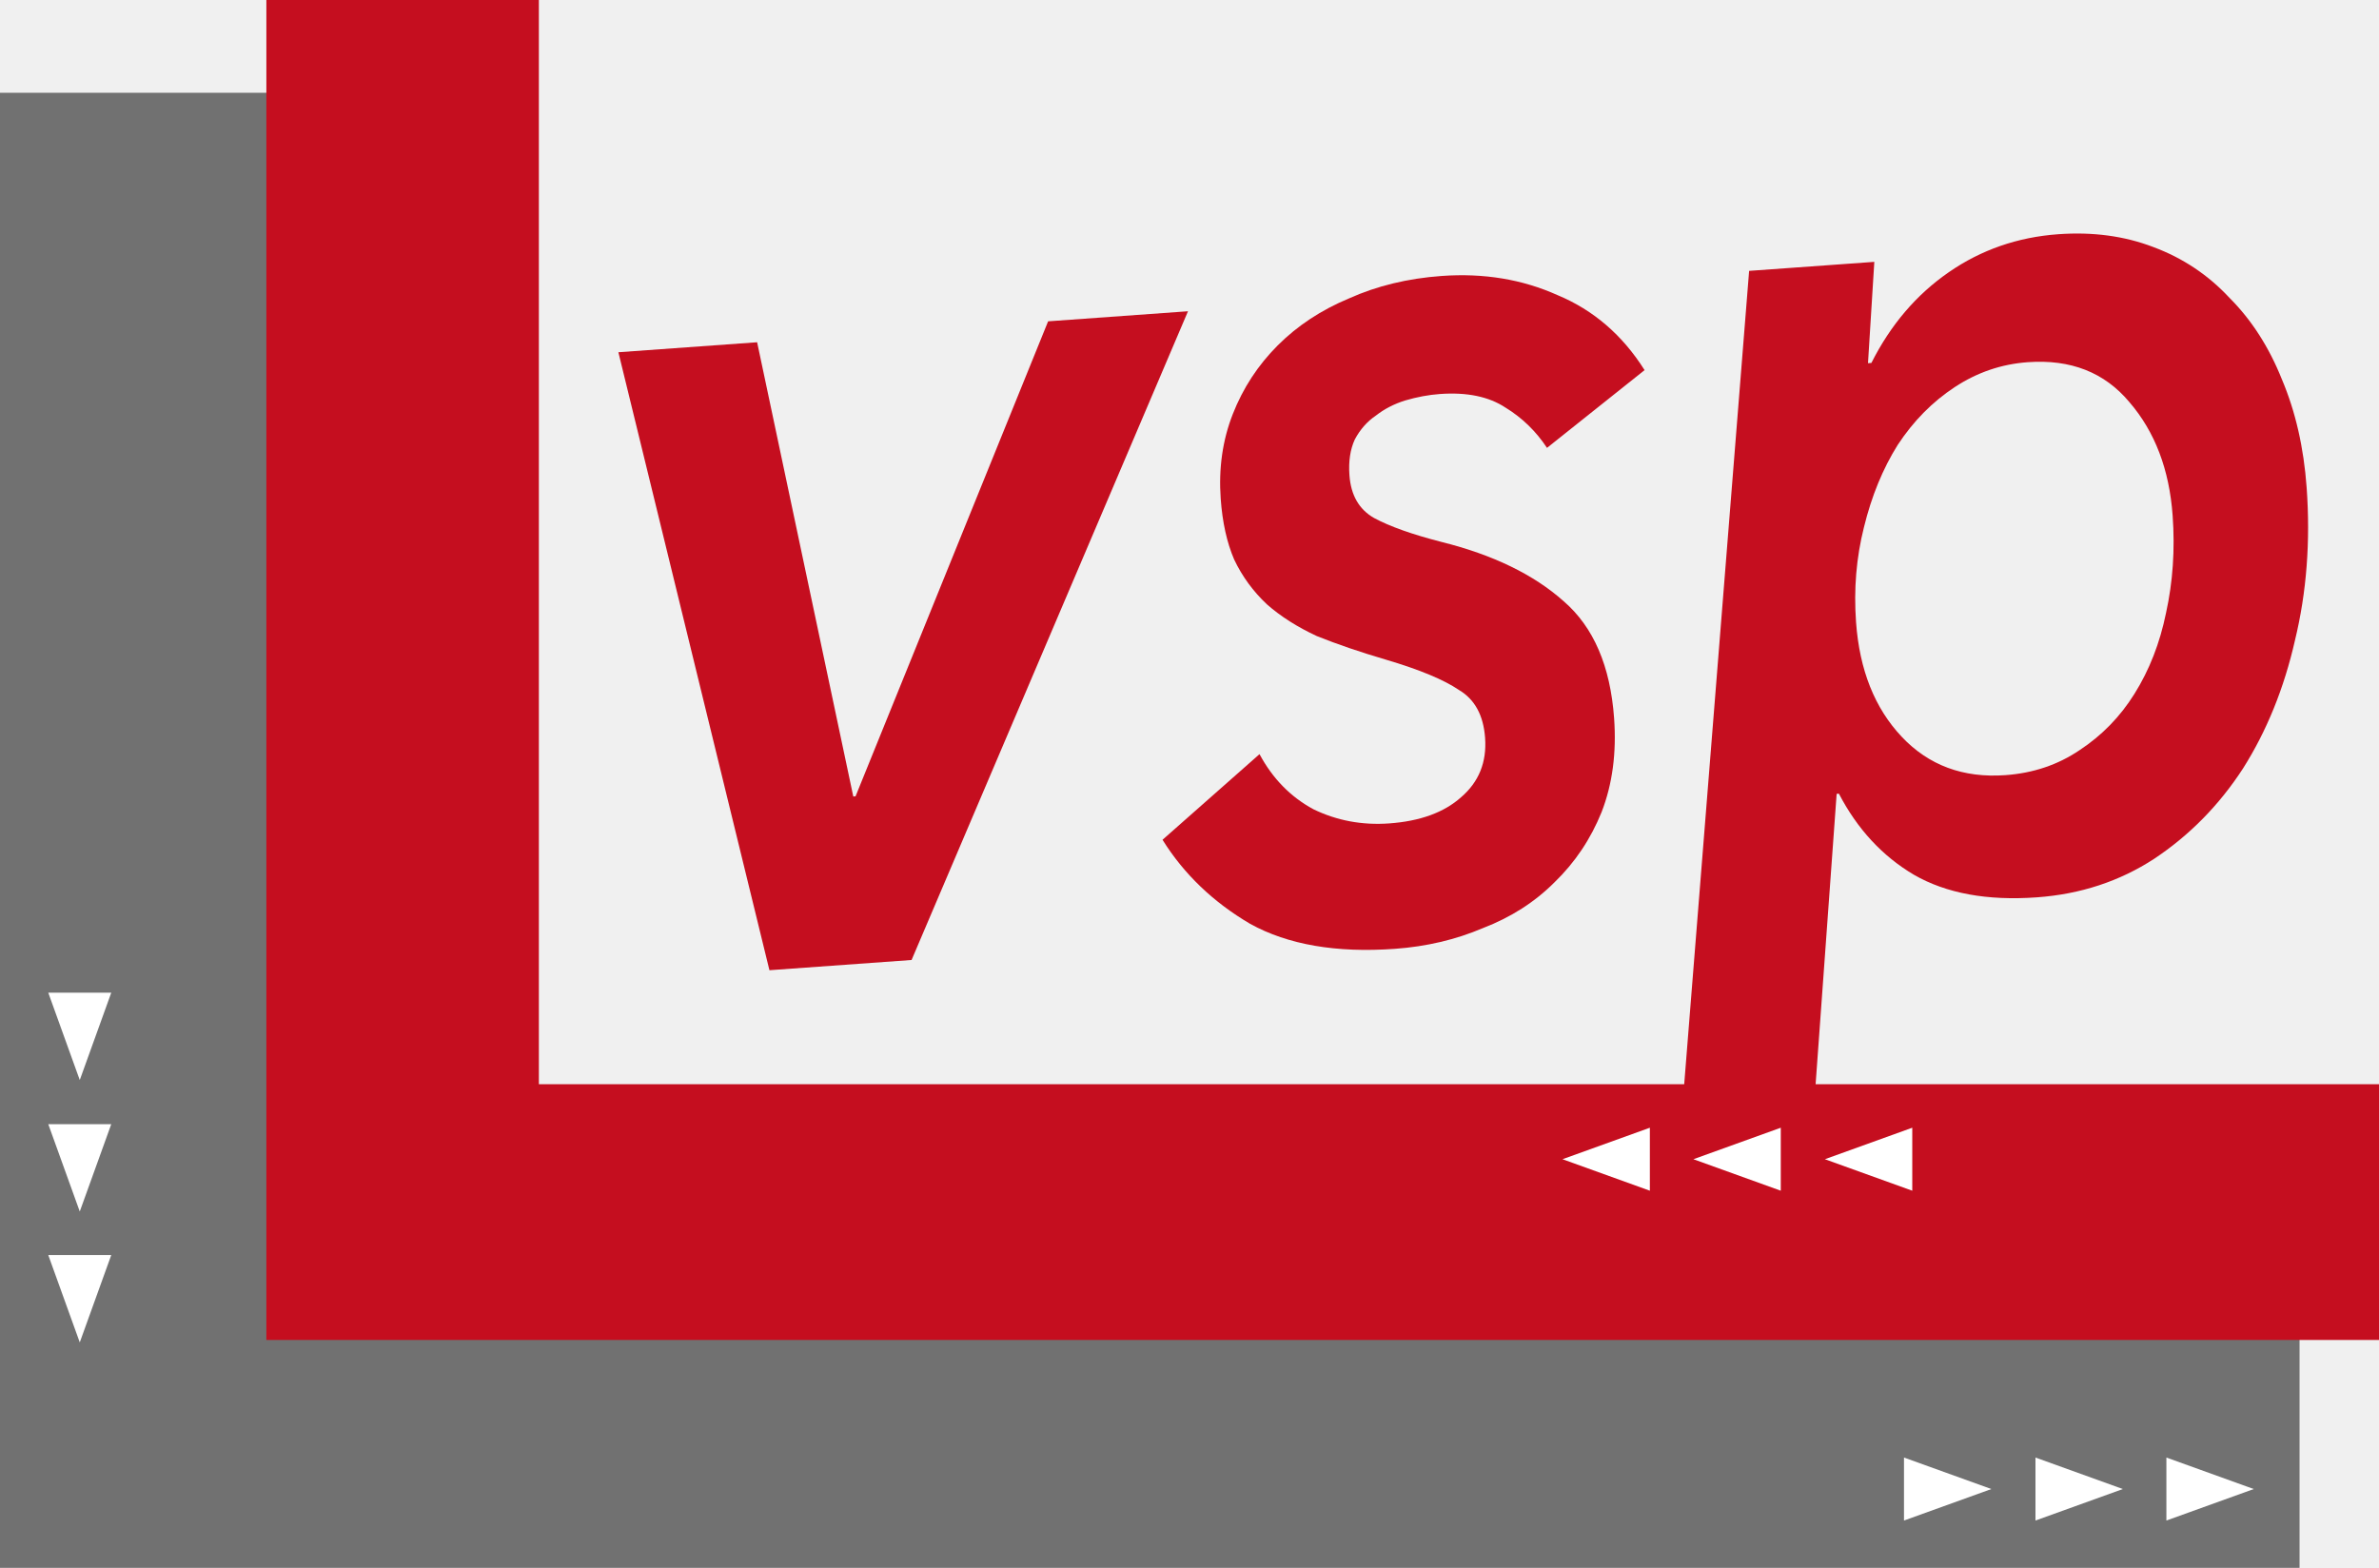
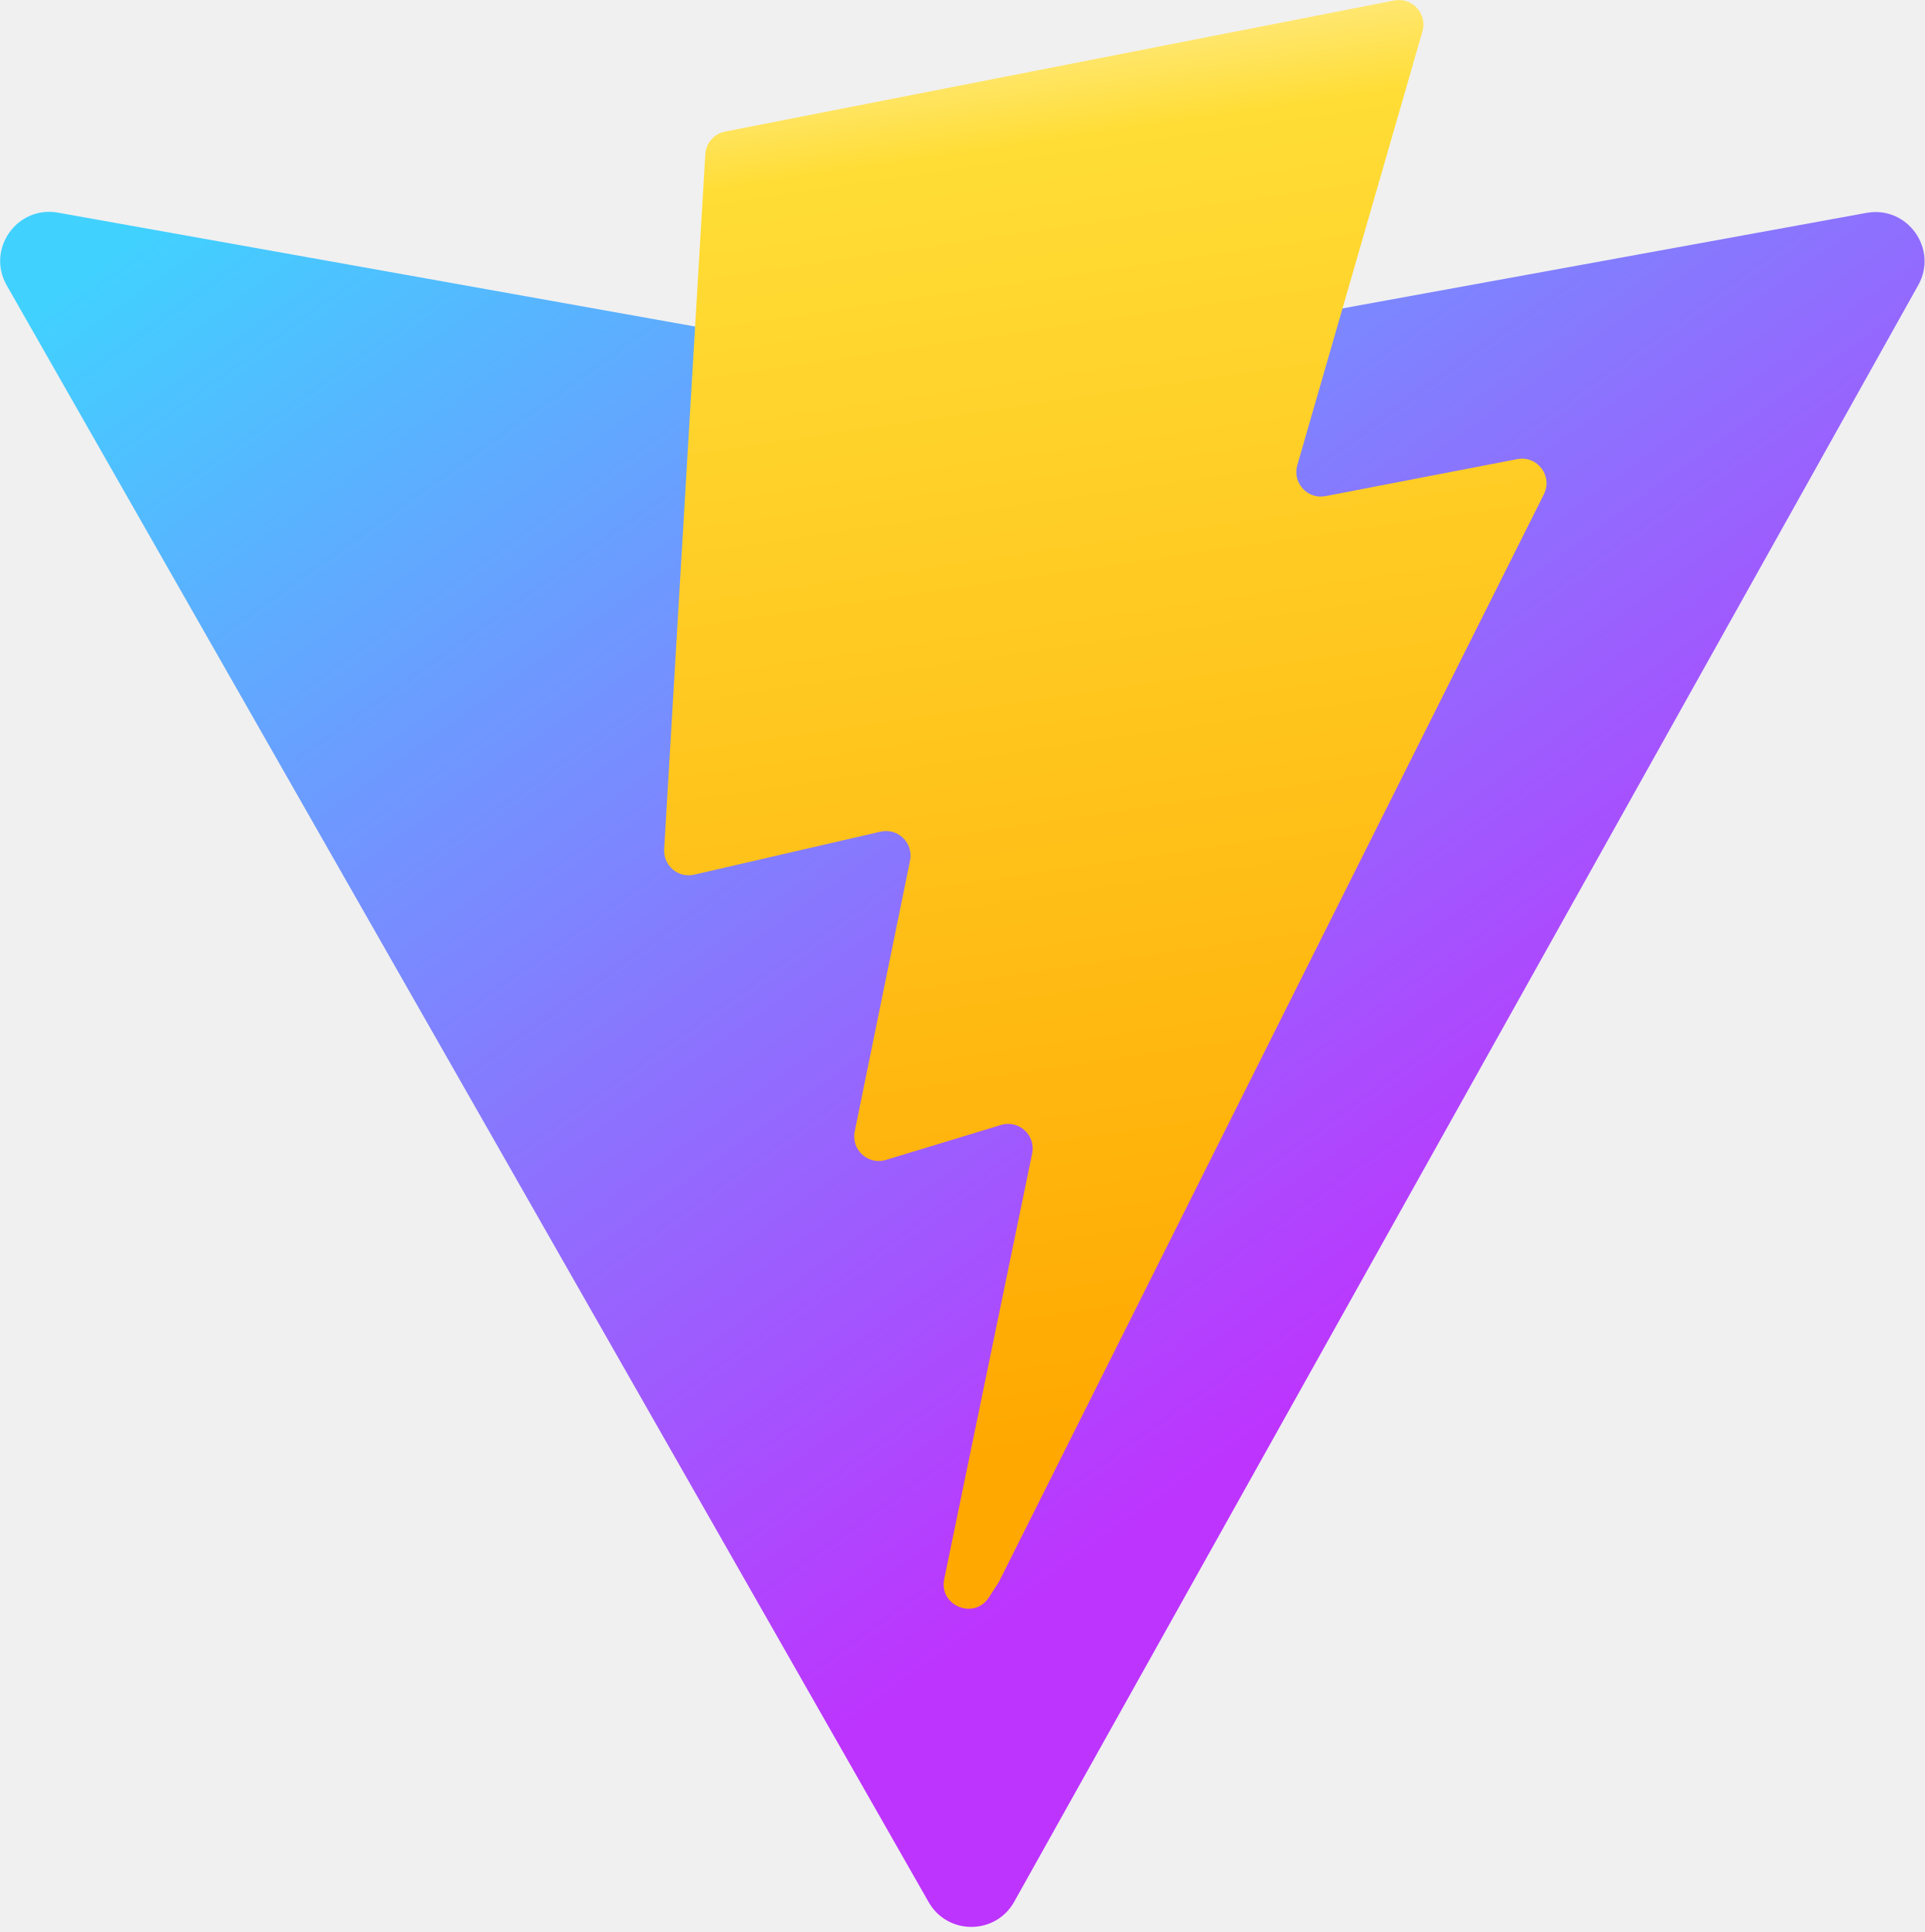
- <svg xmlns="http://www.w3.org/2000/svg" xmlns:xlink="http://www.w3.org/1999/xlink" id="svg8" version="1.1" viewBox="0 0 25.652 16.908" height="16.908mm" width="25.652mm">
-   <defs id="defs2" />
-   <g id="layer1" transform="translate(-88.25766,-129.729)">
-     <path id="rect68-7" style="fill:#717171;fill-opacity:1;stroke-width:0.246;stroke-miterlimit:4;stroke-dasharray:none" d="m 333.572,494.096 v 60.123 h 93.715 V 542.322 H 345.893 V 494.096 Z" transform="scale(0.2645833)" />
-     <path id="rect68" style="fill:#c50e1f;fill-opacity:1;stroke-width:0.225;stroke-miterlimit:4;stroke-dasharray:none" d="m 344.428,490.314 v 54.617 h 86.098 V 534.508 H 355.533 v -44.193 z" transform="scale(0.2645833)" />
-     <g style="font-style:italic;font-variant:normal;font-weight:600;font-stretch:normal;font-size:47.56px;line-height:1.25;font-family:'Avenir Next';-inkscape-font-specification:'Avenir Next, Semi-Bold Italic';font-variant-ligatures:normal;font-variant-caps:normal;font-variant-numeric:normal;font-variant-east-asian:normal;fill:#c50e1f;fill-opacity:1;stroke:none;stroke-width:1.189" id="text48" transform="matrix(0.2557242,-0.01839848,0.02126284,0.2955367,75.05414,87.47447)" aria-label="vsp">
-       <path id="path1074" style="font-style:italic;font-variant:normal;font-weight:600;font-stretch:normal;font-size:47.56px;font-family:'Avenir Next';-inkscape-font-specification:'Avenir Next, Semi-Bold Italic';font-variant-ligatures:normal;font-variant-caps:normal;font-variant-numeric:normal;font-variant-east-asian:normal;fill:#c50e1f;fill-opacity:1;stroke-width:1.189" d="m 74.88,182.668 h -5.993 l -4.471,-22.829 h 5.85 l 2.663,16.741 h 0.095 l 9.512,-16.741 h 5.898 z" />
-       <path id="path1076" style="font-style:italic;font-variant:normal;font-weight:600;font-stretch:normal;font-size:47.56px;font-family:'Avenir Next';-inkscape-font-specification:'Avenir Next, Semi-Bold Italic';font-variant-ligatures:normal;font-variant-caps:normal;font-variant-numeric:normal;font-variant-east-asian:normal;fill:#c50e1f;fill-opacity:1;stroke-width:1.189" d="m 90.097,176.104 q 0.713,1.379 2.093,2.14 1.427,0.713 3.139,0.713 1.95,0 3.091,-0.761 1.189,-0.761 1.189,-2.093 0,-1.237 -0.951,-1.807 -0.904,-0.618 -2.949,-1.284 -1.617,-0.523 -2.854,-1.046 -1.189,-0.571 -1.998,-1.284 -0.809,-0.761 -1.237,-1.712 -0.38,-0.951 -0.38,-2.235 0,-1.665 0.761,-3.044 0.761,-1.379 2.093,-2.378 1.332,-0.999 3.139,-1.522 1.807,-0.571 3.948,-0.571 2.663,0 4.804,0.999 2.188,0.951 3.424,2.949 l -4.328,2.568 q -0.618,-0.951 -1.617,-1.569 -0.999,-0.666 -2.711,-0.666 -0.713,0 -1.474,0.143 -0.713,0.143 -1.284,0.476 -0.571,0.285 -0.951,0.809 -0.333,0.523 -0.333,1.284 0,1.094 0.904,1.617 0.951,0.523 2.759,1.046 3.187,0.904 4.946,2.473 1.76,1.522 1.76,4.376 0,1.902 -0.809,3.377 -0.809,1.427 -2.188,2.426 -1.332,0.999 -3.139,1.474 -1.76,0.523 -3.757,0.523 -3.71,0 -5.993,-1.284 -2.235,-1.332 -3.424,-3.282 z" />
-       <path id="path1078" style="font-style:italic;font-variant:normal;font-weight:600;font-stretch:normal;font-size:47.56px;font-family:'Avenir Next';-inkscape-font-specification:'Avenir Next, Semi-Bold Italic';font-variant-ligatures:normal;font-variant-caps:normal;font-variant-numeric:normal;font-variant-east-asian:normal;fill:#c50e1f;fill-opacity:1;stroke-width:1.189" d="m 111.666,194.082 h -5.612 l 6.04,-34.244 h 5.279 l -0.571,3.662 h 0.143 q 1.379,-1.998 3.519,-3.091 2.14,-1.094 4.708,-1.094 2.188,0 3.948,0.713 1.807,0.713 3.044,2.045 1.284,1.284 1.95,3.091 0.713,1.807 0.713,3.995 0,2.949 -0.951,5.517 -0.904,2.568 -2.568,4.518 -1.665,1.902 -3.995,3.044 -2.283,1.094 -5.041,1.094 -3.139,0 -5.089,-1.141 -1.902,-1.141 -2.901,-3.139 h -0.095 z m 17.455,-24.256 q 0,-2.521 -1.474,-4.233 -1.427,-1.712 -4.138,-1.712 -1.665,0 -3.139,0.713 -1.474,0.713 -2.568,1.95 -1.046,1.237 -1.665,2.901 -0.618,1.617 -0.618,3.424 0,2.616 1.569,4.28 1.569,1.665 4.233,1.665 1.76,0 3.187,-0.713 1.474,-0.713 2.473,-1.902 1.046,-1.237 1.569,-2.854 0.571,-1.665 0.571,-3.519 z" />
-     </g>
-     <text id="text1331" y="82.655" x="104.929" style="font-style:normal;font-weight:normal;font-size:6.501px;line-height:1.25;font-family:sans-serif;fill:#000000;fill-opacity:1;stroke:none;stroke-width:0.163" xml:space="preserve">
-       <tspan style="stroke-width:0.163" y="82.655" x="104.929" id="tspan1329" />
-     </text>
-     <text id="text1339" y="82.655" x="126.521" style="font-style:normal;font-weight:normal;font-size:6.501px;line-height:1.25;font-family:sans-serif;fill:#000000;fill-opacity:1;stroke:none;stroke-width:0.163" xml:space="preserve">
-       <tspan style="stroke-width:0.163" y="82.655" x="126.521" id="tspan1337" />
-     </text>
-     <text id="text925" y="113.296" x="115.493" style="font-style:normal;font-weight:normal;font-size:6.501px;line-height:1.25;font-family:sans-serif;fill:#000000;fill-opacity:1;stroke:none;stroke-width:0.163" xml:space="preserve">
-       <tspan style="stroke-width:0.163" y="113.296" x="115.493" id="tspan923" />
-     </text>
-     <g id="g2066" transform="matrix(0.8470482,0,0,0.8369014,13.0988,23.54265)">
-       <path style="fill:#ffffff;fill-opacity:1;stroke-width:3;stroke-linecap:round;stroke-linejoin:round;stroke-opacity:0.738" id="path1052-3-1" transform="matrix(0.04064688,0,0,-0.06587858,77.36294,176.038)" d="m 314.508,500.696 -19.73,0 9.865,-17.087 z" />
-       <path style="fill:#ffffff;fill-opacity:1;stroke-width:3;stroke-linecap:round;stroke-linejoin:round;stroke-opacity:0.738" id="path1052-3-2-3" transform="matrix(0.04064688,0,0,-0.06587858,77.36294,174.3513)" d="m 314.508,500.696 -19.73,0 9.865,-17.087 z" />
-       <path style="fill:#ffffff;fill-opacity:1;stroke-width:3;stroke-linecap:round;stroke-linejoin:round;stroke-opacity:0.738" id="path1052-9" transform="matrix(0.04064688,0,0,-0.06587858,77.36294,172.6572)" d="m 314.508,500.696 -19.73,0 9.865,-17.087 z" />
-     </g>
-     <use x="0" y="0" xlink:href="#g2066" id="use2174" transform="rotate(-90,101.6292,133.2758)" width="100%" height="100%" />
-     <use x="0" y="0" xlink:href="#g2066" id="use940" transform="rotate(90,98.09941,151.212)" width="100%" height="100%" />
-   </g>
+ <svg xmlns="http://www.w3.org/2000/svg" aria-hidden="true" role="img" class="iconify iconify--logos" width="31.88" height="32" preserveAspectRatio="xMidYMid meet" viewBox="0 0 256 257">
+   <defs>
+     <linearGradient id="IconifyId1813088fe1fbc01fb466" x1="-.828%" x2="57.636%" y1="7.652%" y2="78.411%">
+       <stop offset="0%" stop-color="#41D1FF" />
+       <stop offset="100%" stop-color="#BD34FE" />
+     </linearGradient>
+     <linearGradient id="IconifyId1813088fe1fbc01fb467" x1="43.376%" x2="50.316%" y1="2.242%" y2="89.03%">
+       <stop offset="0%" stop-color="#FFEA83" />
+       <stop offset="8.333%" stop-color="#FFDD35" />
+       <stop offset="100%" stop-color="#FFA800" />
+     </linearGradient>
+   </defs>
+   <path fill="url(#IconifyId1813088fe1fbc01fb466)" d="M255.153 37.938L134.897 252.976c-2.483 4.44-8.862 4.466-11.382.048L.875 37.958c-2.746-4.814 1.371-10.646 6.827-9.67l120.385 21.517a6.537 6.537 0 0 0 2.322-.004l117.867-21.483c5.438-.991 9.574 4.796 6.877 9.62Z" />
+   <path fill="url(#IconifyId1813088fe1fbc01fb467)" d="M185.432.063L96.44 17.501a3.268 3.268 0 0 0-2.634 3.014l-5.474 92.456a3.268 3.268 0 0 0 3.997 3.378l24.777-5.718c2.318-.535 4.413 1.507 3.936 3.838l-7.361 36.047c-.495 2.426 1.782 4.5 4.151 3.78l15.304-4.649c2.372-.72 4.652 1.36 4.15 3.788l-11.698 56.621c-.732 3.542 3.979 5.473 5.943 2.437l1.313-2.028l72.516-144.72c1.215-2.423-.88-5.186-3.54-4.672l-25.505 4.922c-2.396.462-4.435-1.77-3.759-4.114l16.646-57.705c.677-2.35-1.37-4.583-3.769-4.113Z" />
</svg>
